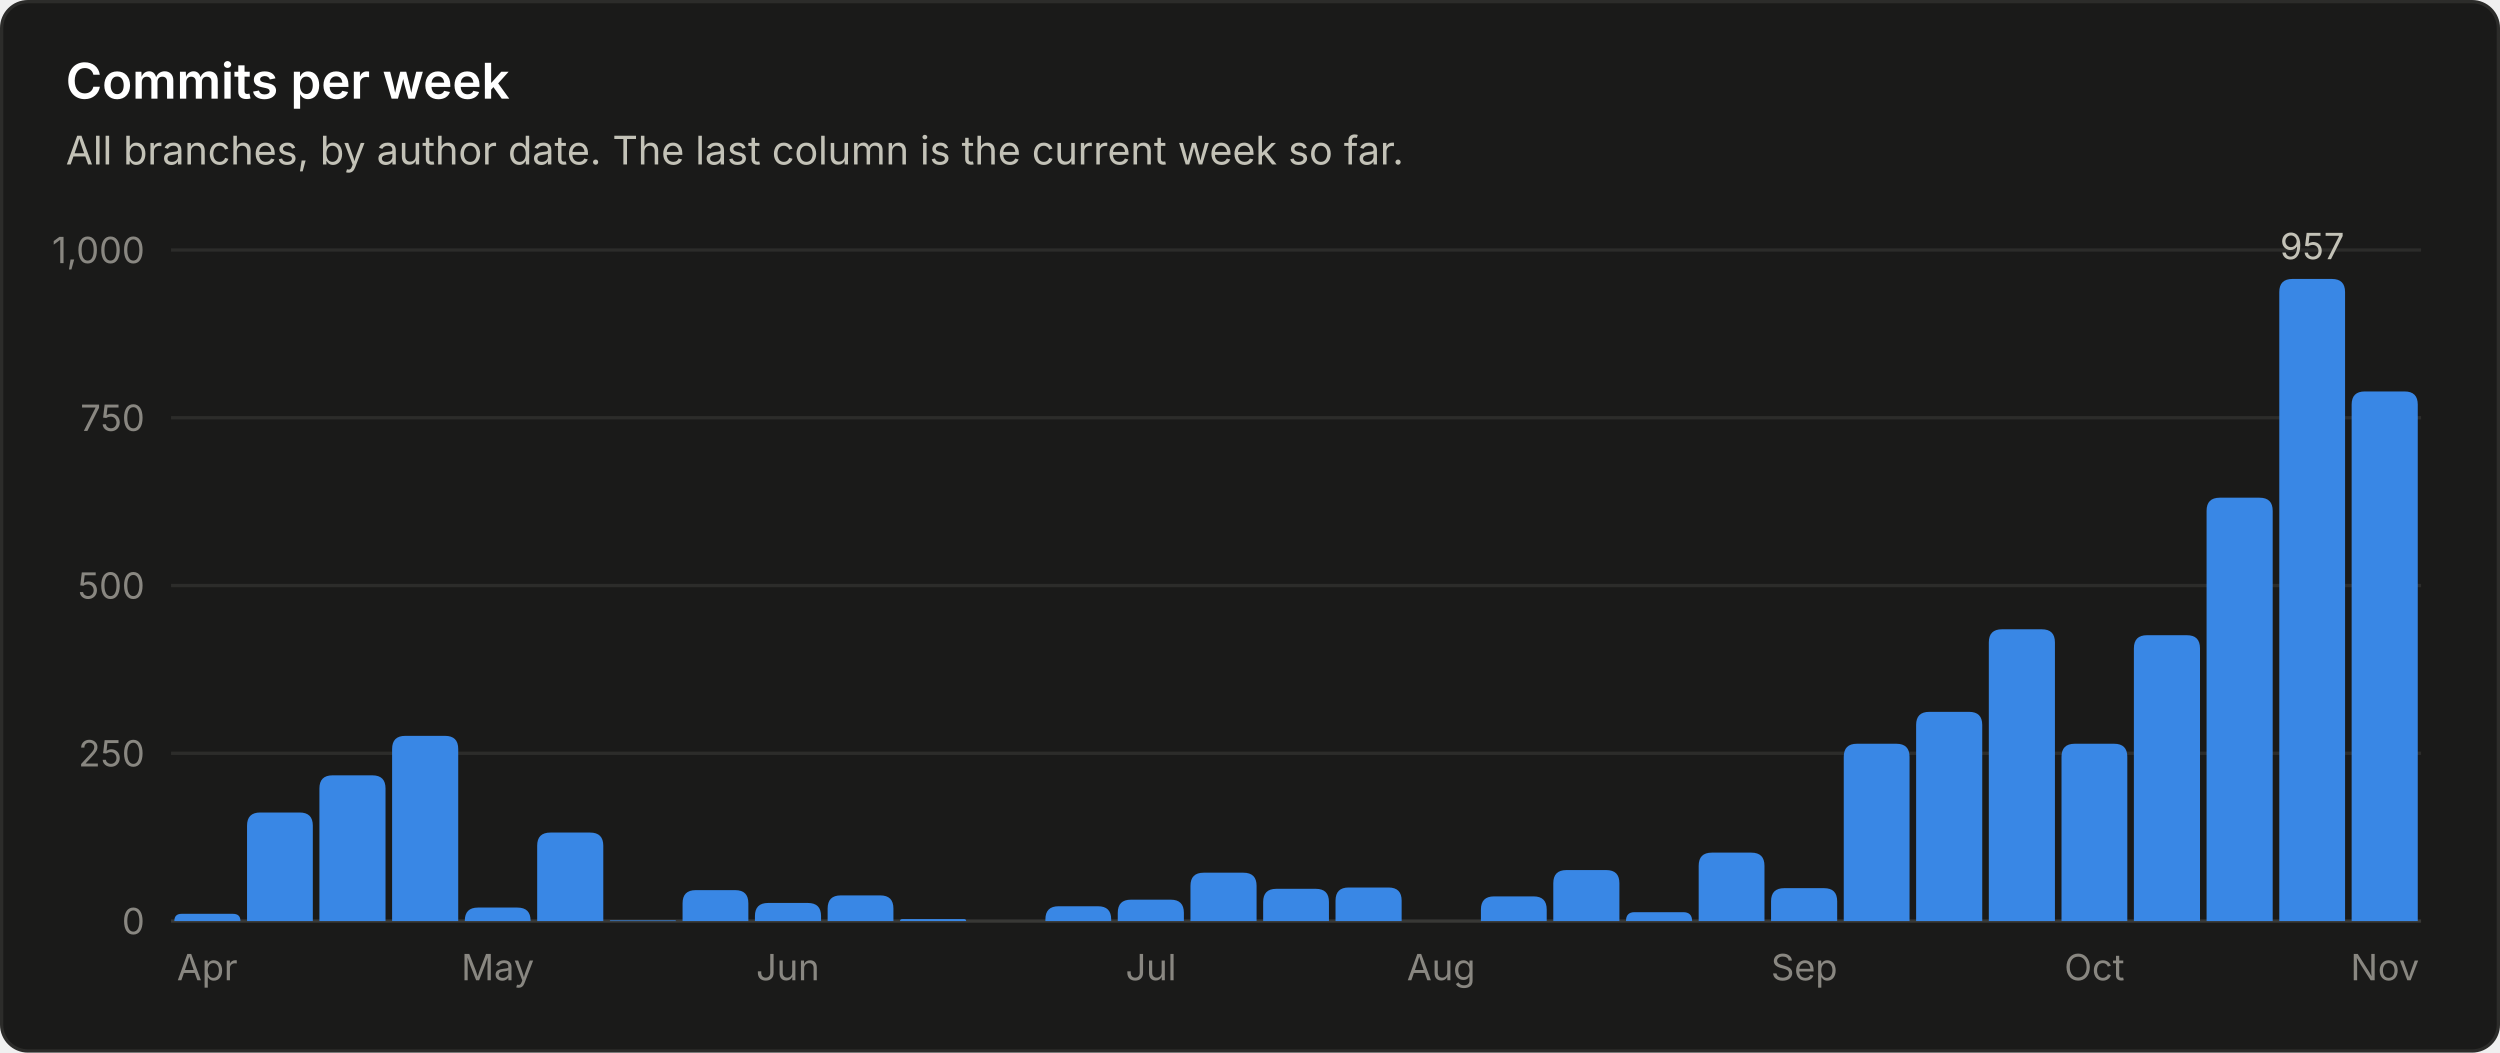
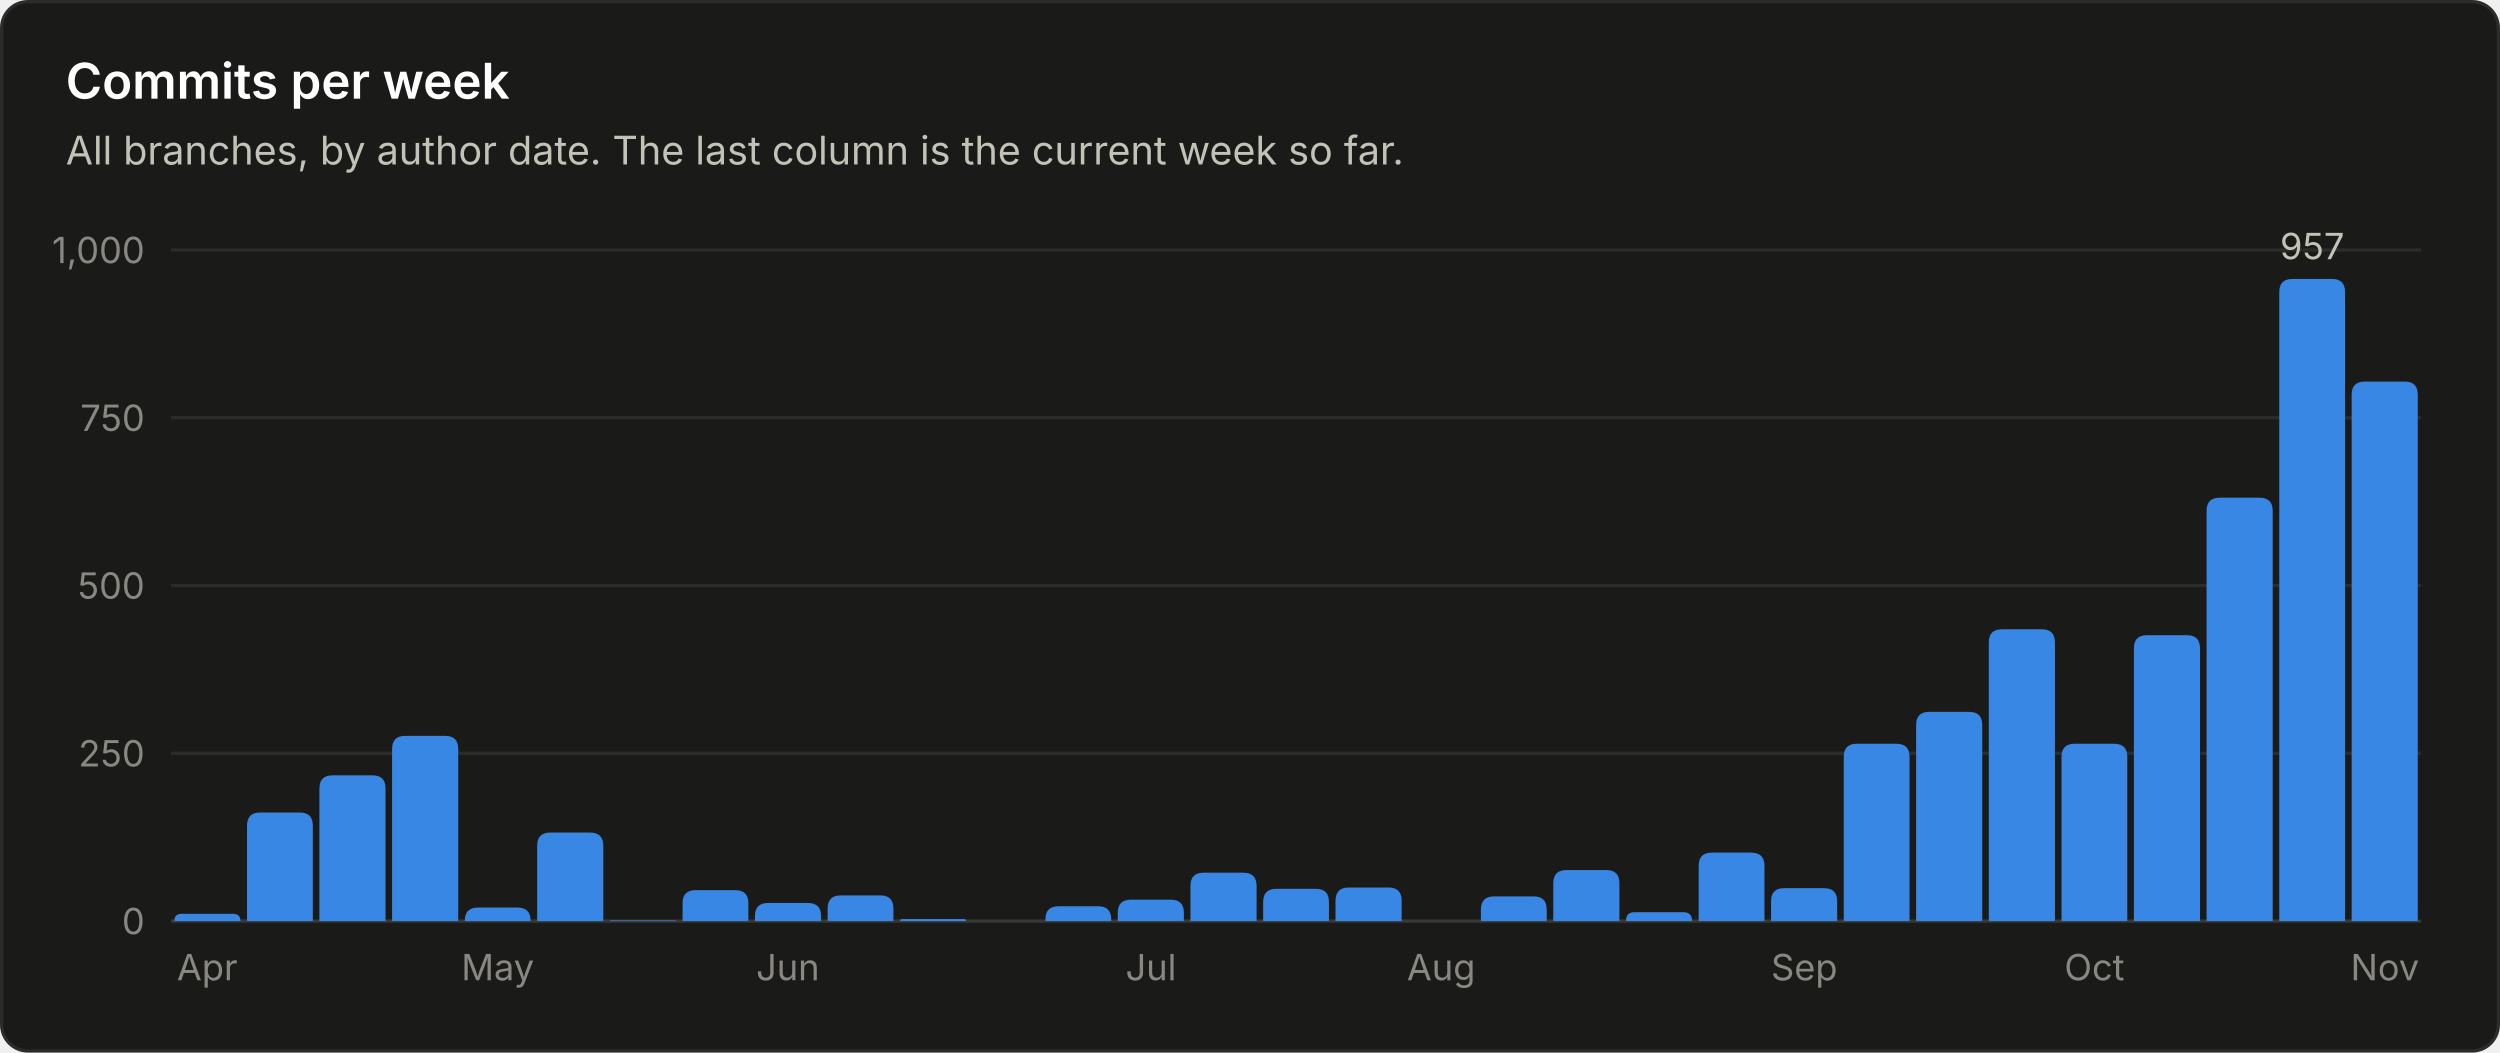
<svg xmlns="http://www.w3.org/2000/svg" viewBox="0 0 760 320" width="760" height="320" role="img" font-family="system-ui, -apple-system, 'Segoe UI', sans-serif">
  <rect x="0.5" y="0.5" width="759" height="319" rx="8" fill="#1a1a19" stroke="#2c2c2a" />
  <text x="20.0" y="30.0" fill="#ffffff" font-size="15" font-weight="600" text-anchor="start">Commits per week</text>
  <text x="20.0" y="50.0" fill="#c3c2b7" font-size="12" font-weight="400" text-anchor="start">All branches, by author date. The last column is the current week so far.</text>
  <line x1="52" y1="280.0" x2="736" y2="280.0" stroke="#383835" stroke-width="1" />
  <text x="44.0" y="284.0" fill="#898781" font-size="11" font-weight="400" text-anchor="end">0</text>
  <line x1="52" y1="229.0" x2="736" y2="229.0" stroke="#2c2c2a" stroke-width="1" />
  <text x="44.0" y="233.0" fill="#898781" font-size="11" font-weight="400" text-anchor="end">250</text>
  <line x1="52" y1="178.0" x2="736" y2="178.0" stroke="#2c2c2a" stroke-width="1" />
  <text x="44.0" y="182.0" fill="#898781" font-size="11" font-weight="400" text-anchor="end">500</text>
  <line x1="52" y1="127.0" x2="736" y2="127.0" stroke="#2c2c2a" stroke-width="1" />
  <text x="44.0" y="131.0" fill="#898781" font-size="11" font-weight="400" text-anchor="end">750</text>
  <line x1="52" y1="76.0" x2="736" y2="76.0" stroke="#2c2c2a" stroke-width="1" />
  <text x="44.0" y="80.0" fill="#898781" font-size="11" font-weight="400" text-anchor="end">1,000</text>
  <path d="M53.0 280.0 V280.0 Q53.0 277.8 55.2 277.8 H70.8 Q73.1 277.8 73.1 280.0 V280.0 Z" fill="#3987e5" />
  <text x="63.0" y="298.0" fill="#898781" font-size="11" font-weight="400" text-anchor="middle">Apr</text>
  <path d="M75.1 280.0 V251.0 Q75.1 247.0 79.1 247.0 H91.1 Q95.1 247.0 95.1 251.0 V280.0 Z" fill="#3987e5" />
  <path d="M97.1 280.0 V239.7 Q97.1 235.7 101.1 235.7 H113.2 Q117.2 235.7 117.2 239.7 V280.0 Z" fill="#3987e5" />
  <path d="M119.2 280.0 V227.7 Q119.2 223.7 123.2 223.7 H135.3 Q139.3 223.7 139.3 227.7 V280.0 Z" fill="#3987e5" />
  <path d="M141.3 280.0 V279.9 Q141.3 275.9 145.3 275.9 H157.3 Q161.3 275.9 161.3 279.9 V280.0 Z" fill="#3987e5" />
  <text x="151.3" y="298.0" fill="#898781" font-size="11" font-weight="400" text-anchor="middle">May</text>
  <path d="M163.3 280.0 V257.1 Q163.3 253.1 167.3 253.1 H179.4 Q183.4 253.1 183.4 257.1 V280.0 Z" fill="#3987e5" />
  <path d="M185.4 280.0 V280.0 Q185.4 279.8 185.6 279.8 H205.2 Q205.5 279.8 205.5 280.0 V280.0 Z" fill="#3987e5" />
  <path d="M207.5 280.0 V274.6 Q207.5 270.6 211.5 270.6 H223.5 Q227.5 270.6 227.5 274.6 V280.0 Z" fill="#3987e5" />
  <path d="M229.5 280.0 V278.5 Q229.5 274.5 233.5 274.5 H245.6 Q249.6 274.5 249.6 278.5 V280.0 Z" fill="#3987e5" />
  <text x="239.5" y="298.0" fill="#898781" font-size="11" font-weight="400" text-anchor="middle">Jun</text>
  <path d="M251.6 280.0 V276.2 Q251.6 272.2 255.6 272.2 H267.6 Q271.6 272.2 271.6 276.2 V280.0 Z" fill="#3987e5" />
  <path d="M273.6 280.0 V280.0 Q273.6 279.4 274.3 279.4 H293.1 Q293.7 279.4 293.7 280.0 V280.0 Z" fill="#3987e5" />
  <path d="M317.8 280.0 V279.5 Q317.8 275.5 321.8 275.5 H333.8 Q337.8 275.5 337.8 279.5 V280.0 Z" fill="#3987e5" />
  <path d="M339.8 280.0 V277.5 Q339.8 273.5 343.8 273.5 H355.9 Q359.9 273.5 359.9 277.5 V280.0 Z" fill="#3987e5" />
  <text x="349.9" y="298.0" fill="#898781" font-size="11" font-weight="400" text-anchor="middle">Jul</text>
  <path d="M361.9 280.0 V269.3 Q361.9 265.3 365.9 265.3 H378.0 Q382.0 265.3 382.0 269.3 V280.0 Z" fill="#3987e5" />
  <path d="M384.0 280.0 V274.2 Q384.0 270.2 388.0 270.2 H400.0 Q404.0 270.2 404.0 274.2 V280.0 Z" fill="#3987e5" />
  <path d="M406.0 280.0 V273.8 Q406.0 269.8 410.0 269.8 H422.1 Q426.1 269.8 426.1 273.8 V280.0 Z" fill="#3987e5" />
  <text x="438.1" y="298.0" fill="#898781" font-size="11" font-weight="400" text-anchor="middle">Aug</text>
  <path d="M450.2 280.0 V276.5 Q450.2 272.5 454.2 272.5 H466.2 Q470.2 272.5 470.2 276.5 V280.0 Z" fill="#3987e5" />
  <path d="M472.2 280.0 V268.5 Q472.2 264.5 476.2 264.5 H488.3 Q492.3 264.5 492.3 268.5 V280.0 Z" fill="#3987e5" />
  <path d="M494.3 280.0 V280.0 Q494.3 277.3 496.9 277.3 H511.7 Q514.4 277.3 514.4 280.0 V280.0 Z" fill="#3987e5" />
  <path d="M516.4 280.0 V263.2 Q516.4 259.2 520.4 259.2 H532.4 Q536.4 259.2 536.4 263.2 V280.0 Z" fill="#3987e5" />
  <path d="M538.4 280.0 V274.0 Q538.4 270.0 542.4 270.0 H554.5 Q558.5 270.0 558.5 274.0 V280.0 Z" fill="#3987e5" />
  <text x="548.5" y="298.0" fill="#898781" font-size="11" font-weight="400" text-anchor="middle">Sep</text>
  <path d="M560.5 280.0 V230.1 Q560.5 226.1 564.5 226.1 H576.5 Q580.5 226.1 580.5 230.1 V280.0 Z" fill="#3987e5" />
  <path d="M582.5 280.0 V220.4 Q582.5 216.4 586.5 216.4 H598.6 Q602.6 216.4 602.6 220.4 V280.0 Z" fill="#3987e5" />
  <path d="M604.6 280.0 V195.3 Q604.6 191.3 608.6 191.3 H620.7 Q624.7 191.3 624.7 195.3 V280.0 Z" fill="#3987e5" />
  <path d="M626.7 280.0 V230.1 Q626.7 226.1 630.7 226.1 H642.7 Q646.7 226.1 646.7 230.1 V280.0 Z" fill="#3987e5" />
  <text x="636.7" y="298.0" fill="#898781" font-size="11" font-weight="400" text-anchor="middle">Oct</text>
  <path d="M648.7 280.0 V197.1 Q648.7 193.1 652.7 193.1 H664.8 Q668.8 193.1 668.8 197.1 V280.0 Z" fill="#3987e5" />
  <path d="M670.8 280.0 V155.3 Q670.8 151.3 674.8 151.3 H686.9 Q690.9 151.3 690.9 155.3 V280.0 Z" fill="#3987e5" />
  <path d="M692.9 280.0 V88.8 Q692.9 84.8 696.9 84.8 H708.9 Q712.9 84.8 712.9 88.8 V280.0 Z" fill="#3987e5" />
  <text x="702.9" y="78.8" fill="#c3c2b7" font-size="11" font-weight="400" text-anchor="middle">957</text>
-   <path d="M714.9 280.0 V123.0 Q714.9 119.0 718.9 119.0 H731.0 Q735.0 119.0 735.0 123.0 V280.0 Z" fill="#3987e5" />
+   <path d="M714.9 280.0 V120.0 Q714.9 116.0 718.9 116.0 H731.0 Q735.0 116.0 735.0 120.0 V280.0 Z" fill="#3987e5" />
  <text x="725.0" y="298.0" fill="#898781" font-size="11" font-weight="400" text-anchor="middle">Nov</text>
</svg>
